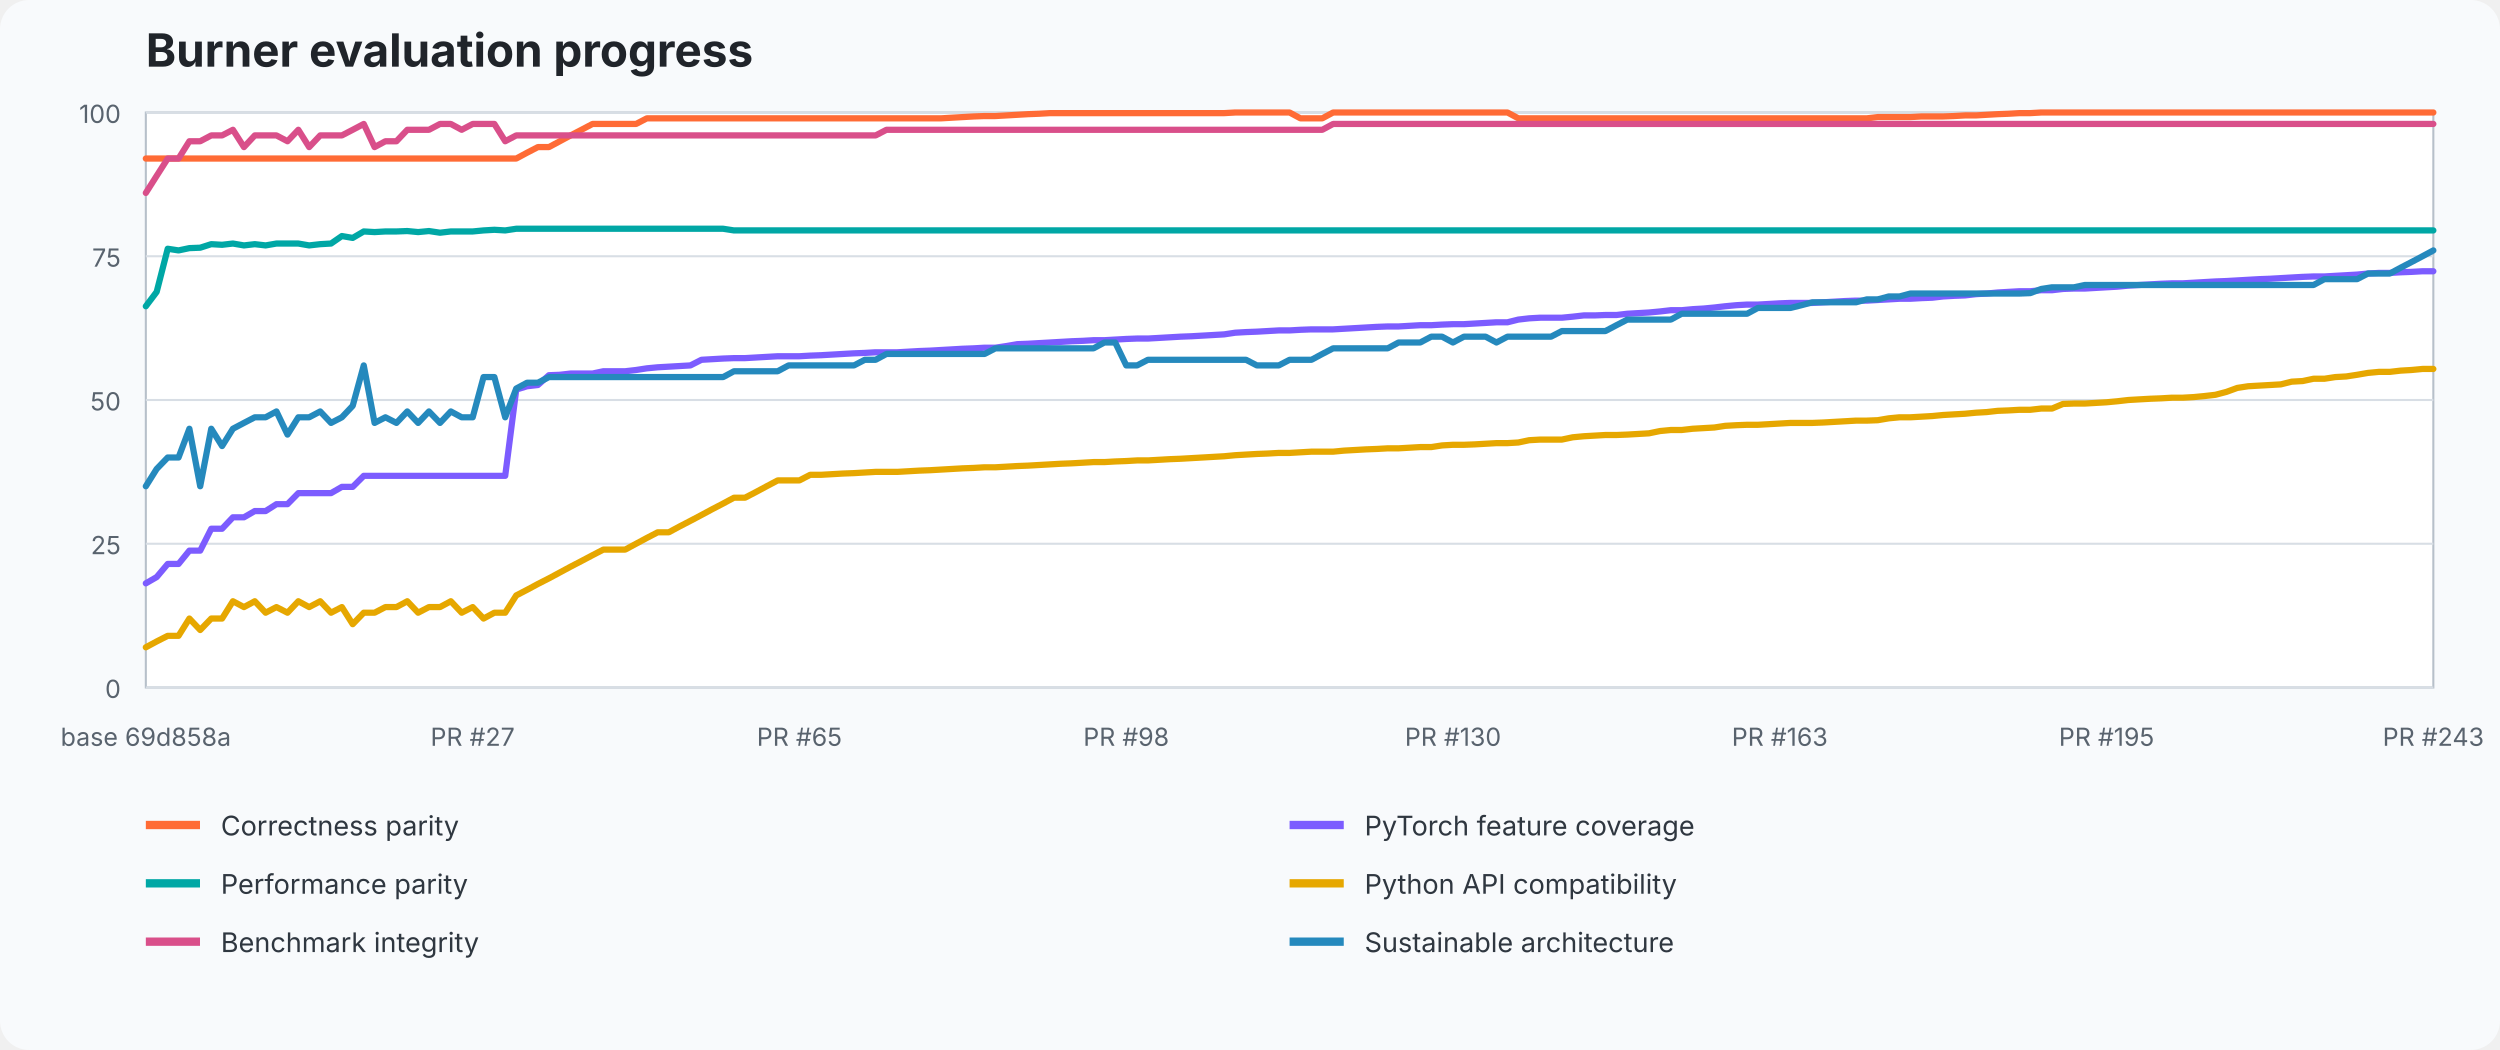
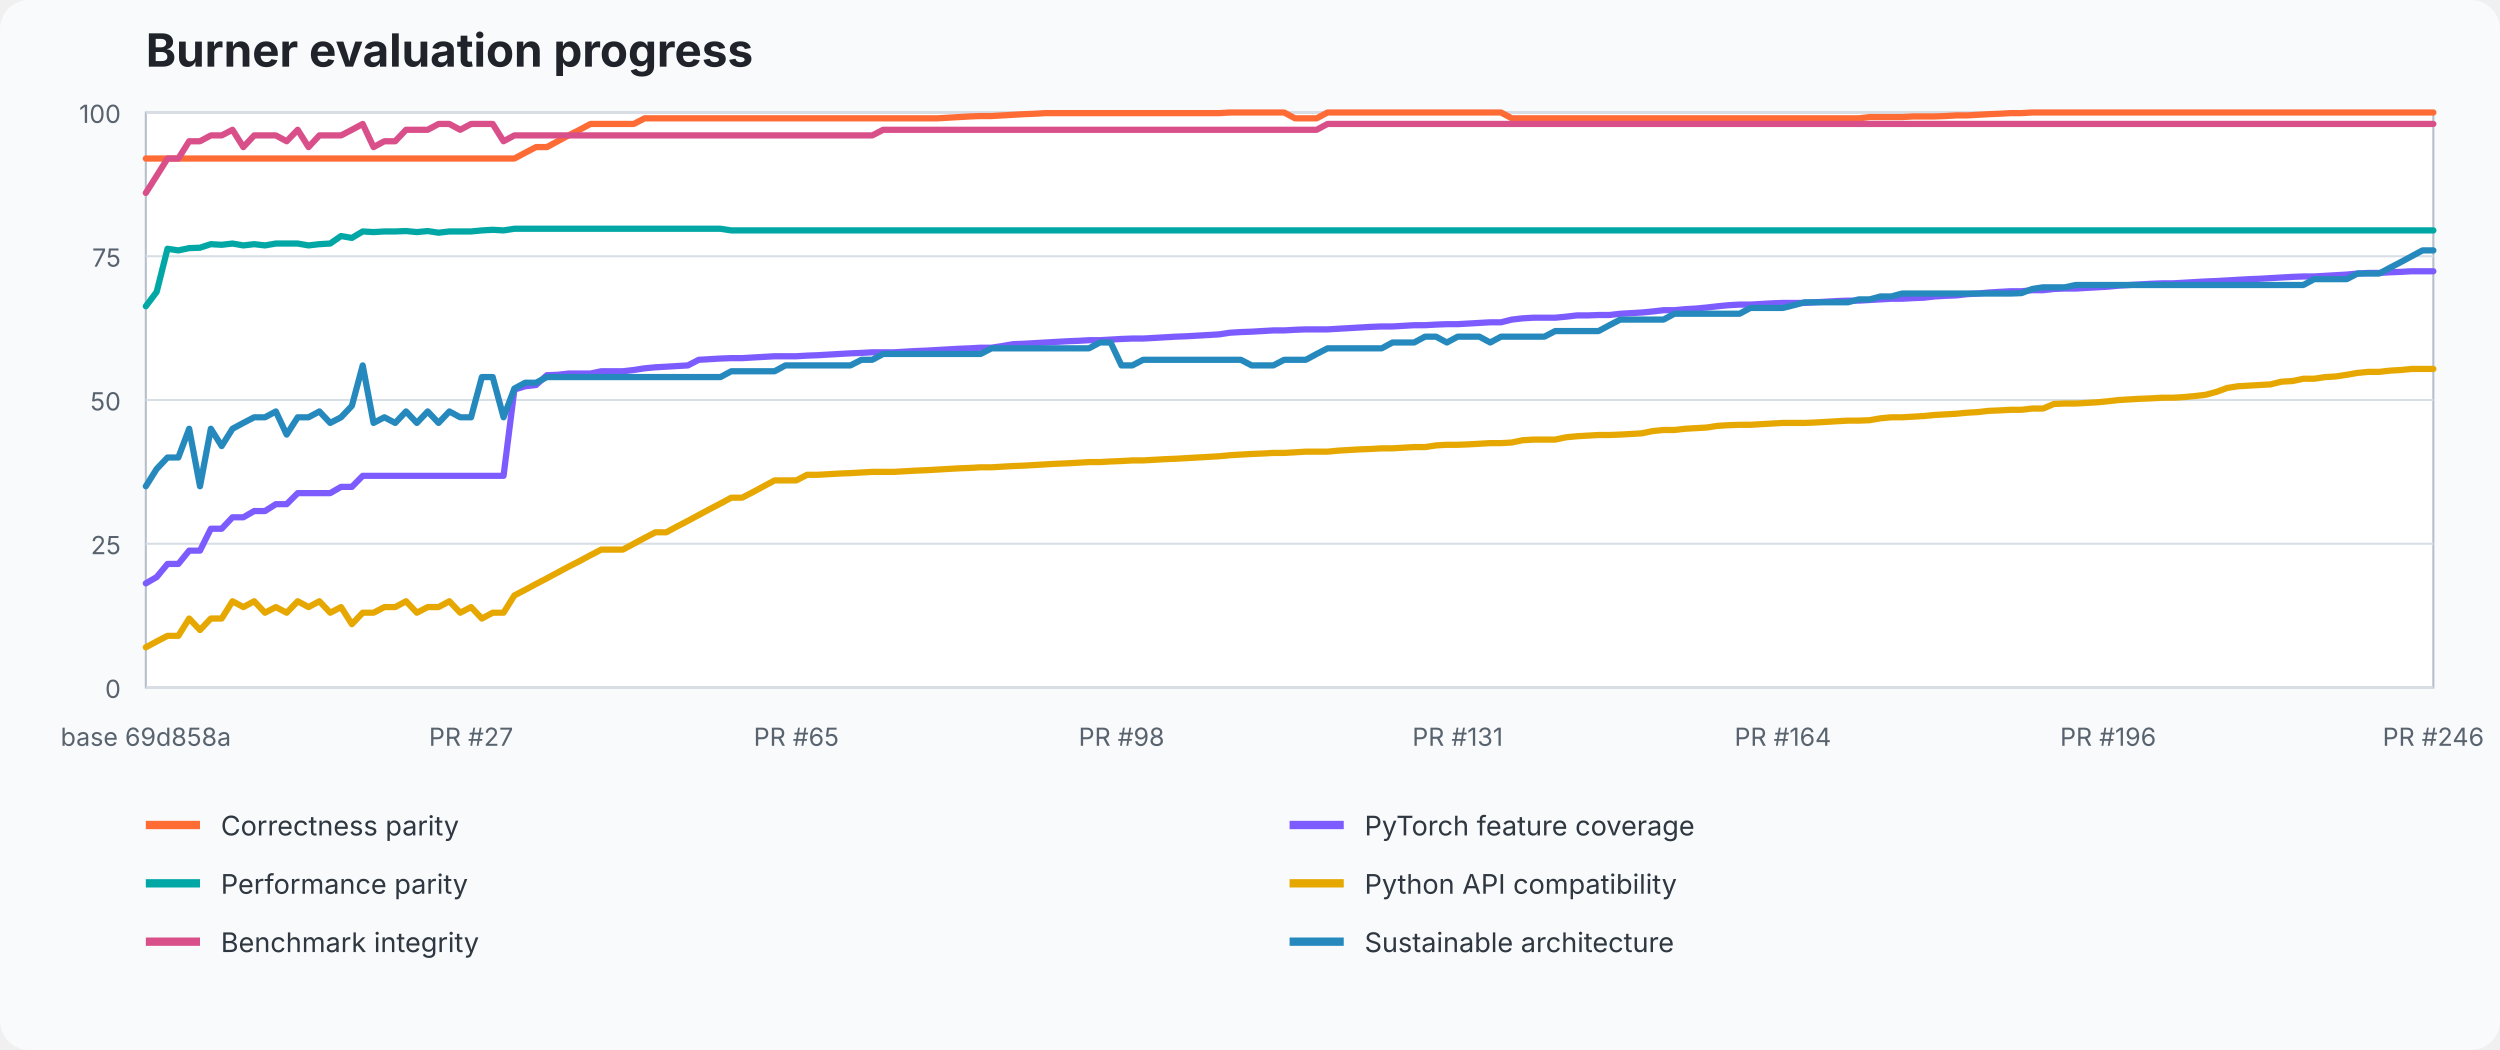
<svg xmlns="http://www.w3.org/2000/svg" width="1200" height="504" viewBox="0 0 1200 504" role="img" aria-labelledby="title desc">
  <style>text{font-family:ui-sans-serif,system-ui,-apple-system,BlinkMacSystemFont,"Segoe UI",sans-serif}.title{font-size:22px;font-weight:700;fill:#20242a}.axis{font-size:12px;fill:#59636e}.legend{font-size:13px;fill:#2f3740}.grid{stroke:#d8dee5;stroke-width:1}.plot{fill:#fff;stroke:#b7c0ca}</style>
  <rect width="100%" height="100%" fill="#f8fafc" rx="14" />
  <text x="70" y="32" class="title">Burner evaluation progress</text>
  <rect x="70" y="54" width="1098" height="276" class="plot" />
  <line x1="70" y1="330" x2="1168" y2="330" class="grid" />
  <text x="58" y="335" text-anchor="end" class="axis">0</text>
  <line x1="70" y1="261" x2="1168" y2="261" class="grid" />
  <text x="58" y="266" text-anchor="end" class="axis">25</text>
  <line x1="70" y1="192" x2="1168" y2="192" class="grid" />
  <text x="58" y="197" text-anchor="end" class="axis">50</text>
  <line x1="70" y1="123" x2="1168" y2="123" class="grid" />
  <text x="58" y="128" text-anchor="end" class="axis">75</text>
  <line x1="70" y1="54" x2="1168" y2="54" class="grid" />
  <text x="58" y="59" text-anchor="end" class="axis">100</text>
-   <polyline points="70.0,76.1 75.2,76.1 80.5,76.1 85.7,76.1 90.9,76.1 96.1,76.1 101.4,76.1 106.6,76.1 111.8,76.1 117.1,76.1 122.3,76.1 127.5,76.1 132.7,76.1 138.0,76.1 143.2,76.1 148.4,76.1 153.7,76.1 158.9,76.1 164.1,76.1 169.3,76.1 174.6,76.1 179.8,76.1 185.0,76.1 190.3,76.1 195.5,76.1 200.7,76.1 205.9,76.1 211.2,76.1 216.4,76.1 221.6,76.1 226.9,76.1 232.1,76.1 237.3,76.1 242.5,76.1 247.8,76.1 253.0,73.3 258.2,70.6 263.5,70.6 268.7,67.8 273.9,65.0 279.1,62.3 284.4,59.5 289.6,59.5 294.8,59.5 300.1,59.5 305.3,59.5 310.5,56.8 315.7,56.8 321.0,56.8 326.2,56.8 331.4,56.8 336.7,56.8 341.9,56.8 347.1,56.8 352.3,56.8 357.6,56.8 362.8,56.8 368.0,56.8 373.3,56.8 378.5,56.8 383.7,56.8 388.9,56.8 394.2,56.8 399.4,56.8 404.6,56.8 409.9,56.8 415.1,56.8 420.3,56.8 425.5,56.8 430.8,56.8 436.0,56.8 441.2,56.8 446.5,56.8 451.7,56.8 456.9,56.5 462.1,56.2 467.4,55.9 472.6,55.7 477.8,55.7 483.1,55.4 488.3,55.1 493.5,54.8 498.7,54.6 504.0,54.3 509.2,54.3 514.4,54.3 519.7,54.3 524.9,54.3 530.1,54.3 535.3,54.3 540.6,54.3 545.8,54.3 551.0,54.3 556.3,54.3 561.5,54.3 566.7,54.3 571.9,54.3 577.2,54.3 582.4,54.3 587.6,54.3 592.9,54.0 598.1,54.0 603.3,54.0 608.5,54.0 613.8,54.0 619.0,54.0 624.2,56.8 629.5,56.8 634.7,56.8 639.9,54.0 645.1,54.0 650.4,54.0 655.6,54.0 660.8,54.0 666.1,54.0 671.3,54.0 676.5,54.0 681.7,54.0 687.0,54.0 692.2,54.0 697.4,54.0 702.7,54.0 707.9,54.0 713.1,54.0 718.3,54.0 723.6,54.0 728.8,56.8 734.0,56.8 739.3,56.8 744.5,56.8 749.7,56.8 754.9,56.8 760.2,56.8 765.4,56.8 770.6,56.8 775.9,56.8 781.1,56.8 786.3,56.8 791.5,56.8 796.8,56.8 802.0,56.8 807.2,56.8 812.5,56.8 817.7,56.8 822.9,56.8 828.1,56.8 833.4,56.8 838.6,56.8 843.8,56.8 849.1,56.8 854.3,56.8 859.5,56.8 864.7,56.8 870.0,56.8 875.2,56.8 880.4,56.8 885.7,56.8 890.9,56.8 896.1,56.8 901.3,56.2 906.6,56.2 911.8,56.2 917.0,56.2 922.3,55.9 927.5,55.9 932.7,55.9 937.9,55.7 943.2,55.4 948.4,55.4 953.6,55.1 958.9,54.8 964.1,54.6 969.3,54.3 974.5,54.3 979.8,54.0 985.0,54.0 990.2,54.0 995.5,54.0 1000.7,54.0 1005.9,54.0 1011.1,54.0 1016.4,54.0 1021.6,54.0 1026.8,54.0 1032.1,54.0 1037.3,54.0 1042.5,54.0 1047.7,54.0 1053.0,54.0 1058.2,54.0 1063.4,54.0 1068.7,54.0 1073.9,54.0 1079.1,54.0 1084.3,54.0 1089.6,54.0 1094.8,54.0 1100.0,54.0 1105.3,54.0 1110.5,54.0 1115.7,54.0 1120.9,54.0 1126.2,54.0 1131.4,54.0 1136.6,54.0 1141.9,54.0 1147.1,54.0 1152.3,54.0 1157.5,54.0 1162.8,54.0 1168.0,54.0" fill="none" stroke="#ff6b35" stroke-width="3" stroke-linejoin="round" stroke-linecap="round" />
-   <polyline points="70.0,280.0 75.2,277.0 80.5,270.7 85.7,270.7 90.9,264.3 96.1,264.3 101.4,253.8 106.6,253.8 111.8,248.3 117.1,248.3 122.3,245.3 127.5,245.3 132.7,242.0 138.0,242.0 143.2,236.7 148.4,236.7 153.7,236.7 158.9,236.7 164.1,233.7 169.3,233.7 174.6,228.4 179.8,228.4 185.0,228.4 190.3,228.4 195.5,228.4 200.7,228.4 205.9,228.4 211.2,228.4 216.4,228.4 221.6,228.4 226.9,228.4 232.1,228.4 237.3,228.4 242.5,228.4 247.8,187.0 253.0,185.4 258.2,184.8 263.5,180.1 268.7,179.9 273.9,179.3 279.1,179.3 284.4,179.3 289.6,178.2 294.8,178.2 300.1,178.2 305.3,177.6 310.5,176.8 315.7,176.3 321.0,176.0 326.2,175.7 331.4,175.4 336.7,172.7 341.9,172.4 347.1,172.1 352.3,171.9 357.6,171.9 362.8,171.6 368.0,171.3 373.3,171.0 378.5,171.0 383.7,171.0 388.9,170.7 394.2,170.5 399.4,170.2 404.6,169.9 409.9,169.6 415.1,169.4 420.3,169.1 425.5,169.1 430.8,169.1 436.0,168.8 441.2,168.5 446.5,168.3 451.7,168.0 456.9,167.7 462.1,167.4 467.4,167.2 472.6,166.9 477.8,166.9 483.1,166.1 488.3,165.2 493.5,165.0 498.7,164.7 504.0,164.4 509.2,164.1 514.4,163.8 519.7,163.6 524.9,163.3 530.1,163.3 535.3,163.0 540.6,162.7 545.8,162.5 551.0,162.5 556.3,162.2 561.5,161.9 566.7,161.6 571.9,161.4 577.2,161.1 582.4,160.8 587.6,160.5 592.9,159.7 598.1,159.4 603.3,159.2 608.5,158.9 613.8,158.6 619.0,158.6 624.2,158.3 629.5,158.1 634.7,158.1 639.9,158.1 645.1,157.8 650.4,157.5 655.6,157.2 660.8,156.9 666.1,156.7 671.3,156.7 676.5,156.4 681.7,156.1 687.0,156.1 692.2,155.8 697.4,155.6 702.7,155.6 707.9,155.3 713.1,155.0 718.3,154.7 723.6,154.7 728.8,153.4 734.0,152.8 739.3,152.5 744.5,152.5 749.7,152.5 754.9,152.0 760.2,151.4 765.4,151.4 770.6,151.2 775.9,151.2 781.1,150.6 786.3,150.3 791.5,150.0 796.8,149.5 802.0,148.9 807.2,148.9 812.5,148.4 817.7,148.1 822.9,147.6 828.1,147.0 833.4,146.5 838.6,146.2 843.8,146.2 849.1,145.9 854.3,145.6 859.5,145.4 864.7,145.4 870.0,145.4 875.2,145.1 880.4,144.8 885.7,144.5 890.9,144.3 896.1,144.3 901.3,144.0 906.6,143.7 911.8,143.4 917.0,143.4 922.3,143.1 927.5,142.9 932.7,142.3 937.9,142.0 943.2,141.8 948.4,141.2 953.6,140.9 958.9,140.4 964.1,140.1 969.3,139.8 974.5,139.8 979.8,139.3 985.0,139.3 990.2,138.7 995.5,138.5 1000.7,138.5 1005.9,138.2 1011.1,137.9 1016.4,137.6 1021.6,137.1 1026.8,136.8 1032.1,136.5 1037.3,136.2 1042.5,136.0 1047.7,136.0 1053.0,135.7 1058.2,135.4 1063.4,135.1 1068.7,134.9 1073.9,134.6 1079.1,134.3 1084.3,134.0 1089.6,133.8 1094.8,133.5 1100.0,133.2 1105.3,132.9 1110.5,132.7 1115.7,132.7 1120.9,132.4 1126.2,132.1 1131.4,131.8 1136.6,131.3 1141.9,131.0 1147.1,131.0 1152.3,130.7 1157.5,130.5 1162.8,130.2 1168.0,130.2" fill="none" stroke="#7c5cff" stroke-width="3" stroke-linejoin="round" stroke-linecap="round" />
-   <polyline points="70.0,147.0 75.2,140.1 80.5,119.4 85.7,120.2 90.9,119.1 96.1,118.9 101.4,117.2 106.6,117.5 111.8,116.9 117.1,117.8 122.3,117.2 127.5,117.8 132.7,116.9 138.0,116.9 143.2,116.9 148.4,117.8 153.7,117.2 158.9,116.9 164.1,113.3 169.3,114.2 174.6,111.1 179.8,111.4 185.0,111.1 190.3,111.1 195.5,110.9 200.7,111.4 205.9,110.9 211.2,111.7 216.4,111.1 221.6,111.1 226.9,111.1 232.1,110.6 237.3,110.3 242.5,110.6 247.8,109.8 253.0,109.8 258.2,109.8 263.5,109.8 268.7,109.8 273.9,109.8 279.1,109.8 284.4,109.8 289.6,109.8 294.8,109.8 300.1,109.8 305.3,109.8 310.5,109.8 315.7,109.8 321.0,109.8 326.2,109.8 331.4,109.8 336.7,109.8 341.9,109.8 347.1,109.8 352.3,110.6 357.6,110.6 362.8,110.6 368.0,110.6 373.3,110.6 378.5,110.6 383.7,110.6 388.9,110.6 394.2,110.6 399.4,110.6 404.6,110.6 409.9,110.6 415.1,110.6 420.3,110.6 425.5,110.6 430.8,110.6 436.0,110.6 441.2,110.6 446.5,110.6 451.7,110.6 456.9,110.6 462.1,110.6 467.4,110.6 472.6,110.6 477.8,110.6 483.1,110.6 488.3,110.6 493.5,110.6 498.7,110.6 504.0,110.6 509.2,110.6 514.4,110.6 519.7,110.6 524.9,110.6 530.1,110.6 535.3,110.6 540.6,110.6 545.8,110.6 551.0,110.6 556.3,110.6 561.5,110.6 566.7,110.6 571.9,110.6 577.2,110.6 582.4,110.6 587.6,110.6 592.9,110.6 598.1,110.6 603.3,110.6 608.5,110.6 613.8,110.6 619.0,110.6 624.2,110.6 629.5,110.6 634.7,110.6 639.9,110.6 645.1,110.6 650.4,110.6 655.6,110.6 660.8,110.6 666.1,110.6 671.3,110.6 676.5,110.6 681.7,110.6 687.0,110.6 692.2,110.6 697.4,110.6 702.7,110.6 707.9,110.6 713.1,110.6 718.3,110.6 723.6,110.6 728.8,110.6 734.0,110.6 739.3,110.6 744.5,110.6 749.7,110.6 754.9,110.6 760.2,110.6 765.4,110.6 770.6,110.6 775.9,110.6 781.1,110.6 786.3,110.6 791.5,110.6 796.8,110.6 802.0,110.6 807.2,110.6 812.5,110.6 817.7,110.6 822.9,110.6 828.1,110.6 833.4,110.6 838.6,110.6 843.8,110.6 849.1,110.6 854.3,110.6 859.5,110.6 864.7,110.6 870.0,110.6 875.2,110.6 880.4,110.6 885.7,110.6 890.9,110.6 896.1,110.6 901.3,110.6 906.6,110.6 911.8,110.6 917.0,110.6 922.3,110.6 927.5,110.6 932.7,110.6 937.9,110.6 943.2,110.6 948.4,110.6 953.6,110.6 958.9,110.6 964.1,110.6 969.3,110.6 974.5,110.6 979.8,110.6 985.0,110.6 990.2,110.6 995.5,110.6 1000.7,110.6 1005.9,110.6 1011.1,110.6 1016.4,110.6 1021.6,110.6 1026.8,110.6 1032.1,110.6 1037.3,110.6 1042.5,110.6 1047.7,110.6 1053.0,110.6 1058.2,110.6 1063.4,110.6 1068.7,110.6 1073.9,110.6 1079.1,110.6 1084.3,110.6 1089.6,110.6 1094.8,110.6 1100.0,110.6 1105.3,110.6 1110.5,110.6 1115.7,110.6 1120.9,110.6 1126.2,110.6 1131.4,110.6 1136.6,110.6 1141.9,110.6 1147.1,110.6 1152.3,110.6 1157.5,110.6 1162.8,110.6 1168.0,110.6" fill="none" stroke="#00a7a5" stroke-width="3" stroke-linejoin="round" stroke-linecap="round" />
-   <polyline points="70.0,310.7 75.2,307.9 80.5,305.2 85.7,305.2 90.9,296.9 96.1,302.4 101.4,296.9 106.6,296.9 111.8,288.6 117.1,291.4 122.3,288.6 127.5,294.1 132.7,291.4 138.0,294.1 143.2,288.6 148.4,291.4 153.7,288.6 158.9,294.1 164.1,291.4 169.3,299.6 174.6,294.1 179.8,294.1 185.0,291.4 190.3,291.4 195.5,288.6 200.7,294.1 205.9,291.4 211.2,291.4 216.4,288.6 221.6,294.1 226.9,291.4 232.1,296.9 237.3,294.1 242.5,294.1 247.8,285.8 253.0,283.1 258.2,280.3 263.5,277.6 268.7,274.8 273.9,272.0 279.1,269.3 284.4,266.5 289.6,263.8 294.8,263.8 300.1,263.8 305.3,261.0 310.5,258.2 315.7,255.5 321.0,255.5 326.2,252.7 331.4,250.0 336.7,247.2 341.9,244.4 347.1,241.7 352.3,238.9 357.6,238.9 362.8,236.2 368.0,233.4 373.3,230.6 378.5,230.6 383.7,230.6 388.9,227.9 394.2,227.9 399.4,227.6 404.6,227.3 409.9,227.1 415.1,226.8 420.3,226.5 425.5,226.5 430.8,226.5 436.0,226.2 441.2,225.9 446.5,225.7 451.7,225.4 456.9,225.1 462.1,224.8 467.4,224.6 472.6,224.3 477.8,224.3 483.1,224.0 488.3,223.7 493.5,223.5 498.7,223.2 504.0,222.9 509.2,222.6 514.4,222.4 519.7,222.1 524.9,221.8 530.1,221.8 535.3,221.5 540.6,221.3 545.8,221.0 551.0,221.0 556.3,220.7 561.5,220.4 566.7,220.2 571.9,219.9 577.2,219.6 582.4,219.3 587.6,219.0 592.9,218.5 598.1,218.2 603.3,217.9 608.5,217.7 613.8,217.4 619.0,217.4 624.2,217.1 629.5,216.8 634.7,216.8 639.9,216.8 645.1,216.3 650.4,216.0 655.6,215.7 660.8,215.5 666.1,215.2 671.3,215.2 676.5,214.9 681.7,214.6 687.0,214.6 692.2,213.8 697.4,213.5 702.7,213.5 707.9,213.3 713.1,213.0 718.3,212.7 723.6,212.7 728.8,212.4 734.0,211.3 739.3,211.0 744.5,211.0 749.7,211.0 754.9,209.9 760.2,209.4 765.4,209.1 770.6,208.8 775.9,208.8 781.1,208.6 786.3,208.3 791.5,208.0 796.8,206.9 802.0,206.4 807.2,206.4 812.5,205.8 817.7,205.5 822.9,205.2 828.1,204.4 833.4,204.1 838.6,203.9 843.8,203.9 849.1,203.6 854.3,203.3 859.5,203.0 864.7,203.0 870.0,203.0 875.2,202.8 880.4,202.5 885.7,202.2 890.9,201.9 896.1,201.9 901.3,201.7 906.6,200.8 911.8,200.3 917.0,200.3 922.3,200.0 927.5,199.7 932.7,199.2 937.9,198.9 943.2,198.6 948.4,198.1 953.6,197.8 958.9,197.2 964.1,197.0 969.3,196.7 974.5,196.7 979.8,196.1 985.0,196.1 990.2,193.9 995.5,193.7 1000.7,193.7 1005.9,193.4 1011.1,193.1 1016.4,192.6 1021.6,192.0 1026.8,191.7 1032.1,191.4 1037.3,191.2 1042.5,190.9 1047.7,190.9 1053.0,190.6 1058.2,190.1 1063.4,189.5 1068.7,188.1 1073.9,186.2 1079.1,185.4 1084.3,185.1 1089.6,184.8 1094.8,184.5 1100.0,183.2 1105.3,182.9 1110.5,181.8 1115.7,181.8 1120.9,181.0 1126.2,180.7 1131.4,179.9 1136.6,179.0 1141.9,178.5 1147.1,178.5 1152.3,177.9 1157.5,177.6 1162.8,177.1 1168.0,177.1" fill="none" stroke="#e6a700" stroke-width="3" stroke-linejoin="round" stroke-linecap="round" />
-   <polyline points="70.0,92.6 75.2,84.4 80.5,76.1 85.7,76.1 90.9,67.8 96.1,67.8 101.4,65.0 106.6,65.0 111.8,62.3 117.1,70.6 122.3,65.0 127.5,65.0 132.7,65.0 138.0,67.8 143.2,62.3 148.4,70.6 153.7,65.0 158.9,65.0 164.1,65.0 169.3,62.3 174.6,59.5 179.8,70.6 185.0,67.8 190.3,67.8 195.5,62.3 200.7,62.3 205.9,62.3 211.2,59.5 216.4,59.5 221.6,62.3 226.9,59.5 232.1,59.5 237.3,59.5 242.5,67.8 247.8,65.0 253.0,65.0 258.2,65.0 263.5,65.0 268.7,65.0 273.9,65.0 279.1,65.0 284.4,65.0 289.6,65.0 294.8,65.0 300.1,65.0 305.3,65.0 310.5,65.0 315.7,65.0 321.0,65.0 326.2,65.0 331.4,65.0 336.7,65.0 341.9,65.0 347.1,65.0 352.3,65.0 357.6,65.0 362.8,65.0 368.0,65.0 373.3,65.0 378.5,65.0 383.7,65.0 388.9,65.0 394.2,65.0 399.4,65.0 404.6,65.0 409.9,65.0 415.1,65.0 420.3,65.0 425.5,62.3 430.8,62.3 436.0,62.3 441.2,62.3 446.5,62.3 451.7,62.3 456.9,62.3 462.1,62.3 467.4,62.3 472.6,62.3 477.8,62.3 483.1,62.3 488.3,62.3 493.5,62.3 498.7,62.3 504.0,62.3 509.2,62.3 514.4,62.3 519.7,62.3 524.9,62.3 530.1,62.3 535.3,62.3 540.6,62.3 545.8,62.3 551.0,62.3 556.3,62.3 561.5,62.3 566.7,62.3 571.9,62.3 577.2,62.3 582.4,62.3 587.6,62.3 592.9,62.3 598.1,62.3 603.3,62.3 608.5,62.3 613.8,62.3 619.0,62.3 624.2,62.3 629.5,62.3 634.7,62.3 639.9,59.5 645.1,59.5 650.4,59.5 655.6,59.5 660.8,59.5 666.1,59.5 671.3,59.5 676.5,59.5 681.7,59.5 687.0,59.5 692.2,59.5 697.4,59.5 702.7,59.5 707.9,59.5 713.1,59.5 718.3,59.5 723.6,59.5 728.8,59.5 734.0,59.5 739.3,59.5 744.5,59.5 749.7,59.5 754.9,59.5 760.2,59.5 765.4,59.5 770.6,59.5 775.9,59.5 781.1,59.5 786.3,59.5 791.5,59.5 796.8,59.5 802.0,59.5 807.2,59.5 812.5,59.5 817.7,59.5 822.9,59.5 828.1,59.5 833.4,59.5 838.6,59.5 843.8,59.5 849.1,59.5 854.3,59.5 859.5,59.5 864.7,59.5 870.0,59.5 875.2,59.5 880.4,59.5 885.7,59.5 890.9,59.5 896.1,59.5 901.3,59.5 906.6,59.5 911.8,59.5 917.0,59.5 922.3,59.5 927.5,59.5 932.7,59.5 937.9,59.5 943.2,59.5 948.4,59.5 953.6,59.5 958.9,59.5 964.1,59.5 969.3,59.5 974.5,59.5 979.8,59.5 985.0,59.5 990.2,59.5 995.5,59.5 1000.7,59.5 1005.9,59.5 1011.1,59.5 1016.4,59.5 1021.6,59.5 1026.8,59.5 1032.1,59.5 1037.3,59.5 1042.5,59.5 1047.7,59.5 1053.0,59.5 1058.2,59.5 1063.4,59.5 1068.7,59.5 1073.9,59.5 1079.1,59.5 1084.3,59.5 1089.6,59.5 1094.8,59.5 1100.0,59.5 1105.3,59.5 1110.5,59.5 1115.7,59.5 1120.9,59.5 1126.2,59.5 1131.4,59.5 1136.6,59.5 1141.9,59.5 1147.1,59.5 1152.3,59.5 1157.5,59.5 1162.8,59.5 1168.0,59.5" fill="none" stroke="#d94f8a" stroke-width="3" stroke-linejoin="round" stroke-linecap="round" />
-   <polyline points="70.0,233.4 75.2,225.1 80.5,219.6 85.7,219.6 90.9,205.8 96.1,233.4 101.4,205.8 106.6,214.1 111.8,205.8 117.1,203.0 122.3,200.3 127.5,200.3 132.7,197.5 138.0,208.6 143.2,200.3 148.4,200.3 153.7,197.5 158.9,203.0 164.1,200.3 169.3,194.8 174.6,175.4 179.8,203.0 185.0,200.3 190.3,203.0 195.5,197.5 200.7,203.0 205.9,197.5 211.2,203.0 216.4,197.5 221.6,200.3 226.9,200.3 232.1,181.0 237.3,181.0 242.5,200.3 247.8,186.5 253.0,183.7 258.2,183.7 263.5,181.0 268.7,181.0 273.9,181.0 279.1,181.0 284.4,181.0 289.6,181.0 294.8,181.0 300.1,181.0 305.3,181.0 310.5,181.0 315.7,181.0 321.0,181.0 326.2,181.0 331.4,181.0 336.7,181.0 341.9,181.0 347.1,181.0 352.3,178.2 357.6,178.2 362.8,178.2 368.0,178.2 373.3,178.2 378.5,175.4 383.7,175.4 388.9,175.4 394.2,175.4 399.4,175.4 404.6,175.4 409.9,175.4 415.1,172.7 420.3,172.7 425.5,169.9 430.8,169.9 436.0,169.9 441.2,169.9 446.5,169.9 451.7,169.9 456.9,169.9 462.1,169.9 467.4,169.9 472.6,169.9 477.8,167.2 483.1,167.2 488.3,167.2 493.5,167.2 498.7,167.2 504.0,167.2 509.2,167.2 514.4,167.2 519.7,167.2 524.9,167.2 530.1,164.4 535.3,164.4 540.6,175.4 545.8,175.4 551.0,172.7 556.3,172.7 561.5,172.7 566.7,172.7 571.9,172.7 577.2,172.7 582.4,172.7 587.6,172.7 592.9,172.7 598.1,172.7 603.3,175.4 608.5,175.4 613.8,175.4 619.0,172.7 624.2,172.7 629.5,172.7 634.7,169.9 639.9,167.2 645.1,167.2 650.4,167.2 655.6,167.2 660.8,167.2 666.1,167.2 671.3,164.4 676.5,164.4 681.7,164.4 687.0,161.6 692.2,161.6 697.4,164.4 702.7,161.6 707.9,161.6 713.1,161.6 718.3,164.4 723.6,161.6 728.8,161.6 734.0,161.6 739.3,161.6 744.5,161.6 749.7,158.9 754.9,158.9 760.2,158.9 765.4,158.9 770.6,158.9 775.9,156.1 781.1,153.4 786.3,153.4 791.5,153.4 796.8,153.4 802.0,153.4 807.2,150.6 812.5,150.6 817.7,150.6 822.9,150.6 828.1,150.6 833.4,150.6 838.6,150.6 843.8,147.8 849.1,147.8 854.3,147.8 859.5,147.8 864.7,146.5 870.0,145.1 875.2,145.1 880.4,145.1 885.7,145.1 890.9,145.1 896.1,143.7 901.3,143.7 906.6,142.3 911.8,142.3 917.0,140.9 922.3,140.9 927.5,140.9 932.7,140.9 937.9,140.9 943.2,140.9 948.4,140.9 953.6,140.9 958.9,140.9 964.1,140.9 969.3,140.9 974.5,140.7 979.8,138.7 985.0,137.9 990.2,137.9 995.5,137.9 1000.7,136.8 1005.9,136.8 1011.1,136.8 1016.4,136.8 1021.6,136.8 1026.8,136.8 1032.1,136.8 1037.3,136.8 1042.5,136.8 1047.7,136.8 1053.0,136.8 1058.2,136.8 1063.4,136.8 1068.7,136.8 1073.9,136.8 1079.1,136.8 1084.3,136.8 1089.6,136.8 1094.8,136.8 1100.0,136.8 1105.3,136.8 1110.5,136.8 1115.7,134.0 1120.9,134.0 1126.2,134.0 1131.4,134.0 1136.6,131.3 1141.9,131.3 1147.1,131.3 1152.3,128.5 1157.5,125.8 1162.8,123.0 1168.0,120.2" fill="none" stroke="#2589bd" stroke-width="3" stroke-linejoin="round" stroke-linecap="round" />
+   <polyline points="70.0,76.1 75.2,76.1 80.4,76.1 85.6,76.1 90.8,76.1 96.0,76.1 101.2,76.1 106.4,76.1 111.6,76.1 116.8,76.1 122.0,76.1 127.2,76.1 132.4,76.1 137.6,76.1 142.9,76.1 148.1,76.1 153.3,76.1 158.5,76.1 163.7,76.1 168.9,76.1 174.1,76.1 179.3,76.1 184.5,76.1 189.7,76.1 194.9,76.1 200.1,76.1 205.3,76.1 210.5,76.1 215.7,76.1 220.9,76.1 226.1,76.1 231.3,76.1 236.5,76.1 241.7,76.1 246.9,76.1 252.1,73.3 257.3,70.6 262.5,70.6 267.7,67.8 272.9,65.0 278.2,62.3 283.4,59.5 288.6,59.5 293.8,59.5 299.0,59.5 304.2,59.5 309.4,56.8 314.6,56.8 319.8,56.8 325.0,56.8 330.2,56.8 335.4,56.8 340.6,56.8 345.8,56.8 351.0,56.8 356.2,56.8 361.4,56.8 366.6,56.8 371.8,56.8 377.0,56.8 382.2,56.8 387.4,56.8 392.6,56.8 397.8,56.8 403.0,56.8 408.2,56.8 413.5,56.8 418.7,56.8 423.9,56.8 429.1,56.8 434.3,56.8 439.5,56.8 444.7,56.8 449.9,56.8 455.1,56.5 460.3,56.2 465.5,55.9 470.7,55.7 475.9,55.7 481.1,55.4 486.3,55.1 491.5,54.8 496.7,54.6 501.9,54.3 507.1,54.3 512.3,54.3 517.5,54.3 522.7,54.3 527.9,54.3 533.1,54.3 538.3,54.3 543.5,54.3 548.7,54.3 554.0,54.3 559.2,54.3 564.4,54.3 569.6,54.3 574.8,54.3 580.0,54.3 585.2,54.3 590.4,54.0 595.6,54.0 600.8,54.0 606.0,54.0 611.2,54.0 616.4,54.0 621.6,56.8 626.8,56.8 632.0,56.8 637.2,54.0 642.4,54.0 647.6,54.0 652.8,54.0 658.0,54.0 663.2,54.0 668.4,54.0 673.6,54.0 678.8,54.0 684.0,54.0 689.3,54.0 694.5,54.0 699.7,54.0 704.9,54.0 710.1,54.0 715.3,54.0 720.5,54.0 725.7,56.8 730.9,56.8 736.1,56.8 741.3,56.8 746.5,56.8 751.7,56.8 756.9,56.8 762.1,56.8 767.3,56.8 772.5,56.8 777.7,56.8 782.9,56.8 788.1,56.8 793.3,56.8 798.5,56.8 803.7,56.8 808.9,56.8 814.1,56.8 819.3,56.8 824.5,56.8 829.8,56.8 835.0,56.8 840.2,56.8 845.4,56.8 850.6,56.8 855.8,56.8 861.0,56.8 866.2,56.8 871.4,56.8 876.6,56.8 881.8,56.8 887.0,56.8 892.2,56.8 897.4,56.2 902.6,56.2 907.8,56.2 913.0,56.2 918.2,55.9 923.4,55.9 928.6,55.9 933.8,55.7 939.0,55.4 944.2,55.4 949.4,55.1 954.6,54.8 959.8,54.6 965.1,54.3 970.3,54.3 975.5,54.0 980.7,54.0 985.9,54.0 991.1,54.0 996.3,54.0 1001.5,54.0 1006.7,54.0 1011.9,54.0 1017.1,54.0 1022.3,54.0 1027.5,54.0 1032.7,54.0 1037.9,54.0 1043.1,54.0 1048.3,54.0 1053.5,54.0 1058.7,54.0 1063.9,54.0 1069.1,54.0 1074.3,54.0 1079.5,54.0 1084.7,54.0 1089.9,54.0 1095.1,54.0 1100.4,54.0 1105.6,54.0 1110.8,54.0 1116.0,54.0 1121.2,54.0 1126.4,54.0 1131.6,54.0 1136.8,54.0 1142.0,54.0 1147.2,54.0 1152.4,54.0 1157.6,54.0 1162.8,54.0 1168.0,54.0" fill="none" stroke="#ff6b35" stroke-width="3" stroke-linejoin="round" stroke-linecap="round" />
+   <polyline points="70.0,280.0 75.2,277.0 80.4,270.7 85.6,270.7 90.8,264.3 96.0,264.3 101.2,253.8 106.4,253.8 111.6,248.3 116.8,248.3 122.0,245.3 127.2,245.3 132.4,242.0 137.6,242.0 142.9,236.7 148.1,236.7 153.3,236.7 158.5,236.7 163.7,233.7 168.9,233.7 174.1,228.4 179.3,228.4 184.5,228.4 189.7,228.4 194.9,228.4 200.1,228.4 205.3,228.4 210.5,228.4 215.7,228.4 220.9,228.4 226.1,228.4 231.3,228.4 236.5,228.4 241.7,228.4 246.9,187.0 252.1,185.4 257.3,184.8 262.5,180.1 267.7,179.9 272.9,179.3 278.2,179.3 283.4,179.3 288.6,178.2 293.8,178.2 299.0,178.2 304.2,177.6 309.4,176.8 314.6,176.3 319.8,176.0 325.0,175.7 330.2,175.4 335.4,172.7 340.6,172.4 345.8,172.1 351.0,171.9 356.2,171.9 361.4,171.6 366.6,171.3 371.8,171.0 377.0,171.0 382.2,171.0 387.4,170.7 392.6,170.5 397.8,170.2 403.0,169.9 408.2,169.6 413.5,169.4 418.7,169.1 423.9,169.1 429.1,169.1 434.3,168.8 439.5,168.5 444.7,168.3 449.9,168.0 455.1,167.7 460.3,167.4 465.5,167.2 470.7,166.9 475.9,166.9 481.1,166.1 486.3,165.2 491.5,165.0 496.7,164.7 501.9,164.4 507.1,164.1 512.3,163.8 517.5,163.6 522.7,163.3 527.9,163.3 533.1,163.0 538.3,162.7 543.5,162.5 548.7,162.5 554.0,162.2 559.2,161.9 564.4,161.6 569.6,161.4 574.8,161.1 580.0,160.8 585.2,160.5 590.4,159.7 595.6,159.4 600.8,159.2 606.0,158.9 611.2,158.6 616.4,158.6 621.6,158.3 626.8,158.1 632.0,158.1 637.2,158.1 642.4,157.8 647.6,157.5 652.8,157.2 658.0,156.9 663.2,156.7 668.4,156.7 673.6,156.4 678.8,156.1 684.0,156.1 689.3,155.8 694.5,155.6 699.7,155.6 704.9,155.3 710.1,155.0 715.3,154.7 720.5,154.7 725.7,153.4 730.9,152.8 736.1,152.5 741.3,152.5 746.5,152.5 751.7,152.0 756.9,151.4 762.1,151.4 767.3,151.2 772.5,151.2 777.7,150.6 782.9,150.3 788.1,150.0 793.3,149.5 798.5,148.9 803.7,148.9 808.9,148.4 814.1,148.1 819.3,147.6 824.5,147.0 829.8,146.5 835.0,146.2 840.2,146.2 845.4,145.9 850.6,145.6 855.8,145.4 861.0,145.4 866.2,145.4 871.4,145.1 876.6,144.8 881.8,144.5 887.0,144.3 892.2,144.3 897.4,144.0 902.6,143.7 907.8,143.4 913.0,143.4 918.2,143.1 923.4,142.9 928.6,142.3 933.8,142.0 939.0,141.8 944.2,141.2 949.4,140.9 954.6,140.4 959.8,140.1 965.1,139.8 970.3,139.8 975.5,139.3 980.7,139.3 985.9,138.7 991.1,138.5 996.3,138.5 1001.5,138.2 1006.7,137.9 1011.9,137.6 1017.1,137.1 1022.3,136.8 1027.5,136.5 1032.7,136.2 1037.9,136.0 1043.1,136.0 1048.3,135.7 1053.5,135.4 1058.7,135.1 1063.9,134.9 1069.1,134.6 1074.3,134.3 1079.5,134.0 1084.7,133.8 1089.9,133.5 1095.1,133.2 1100.4,132.9 1105.6,132.7 1110.8,132.7 1116.0,132.4 1121.2,132.1 1126.4,131.8 1131.6,131.3 1136.8,131.0 1142.0,131.0 1147.2,130.7 1152.4,130.5 1157.6,130.2 1162.8,130.2 1168.0,130.2" fill="none" stroke="#7c5cff" stroke-width="3" stroke-linejoin="round" stroke-linecap="round" />
+   <polyline points="70.0,147.0 75.2,140.1 80.4,119.4 85.6,120.2 90.8,119.1 96.0,118.9 101.2,117.2 106.4,117.5 111.6,116.9 116.8,117.8 122.0,117.2 127.2,117.8 132.4,116.9 137.6,116.9 142.9,116.9 148.1,117.8 153.3,117.2 158.5,116.9 163.7,113.3 168.9,114.2 174.1,111.1 179.3,111.4 184.5,111.1 189.7,111.1 194.9,110.9 200.1,111.4 205.3,110.9 210.5,111.7 215.7,111.1 220.9,111.1 226.1,111.1 231.3,110.6 236.5,110.3 241.7,110.6 246.9,109.8 252.1,109.8 257.3,109.8 262.5,109.8 267.7,109.8 272.9,109.8 278.2,109.8 283.4,109.8 288.6,109.8 293.8,109.8 299.0,109.8 304.2,109.8 309.4,109.8 314.6,109.8 319.8,109.8 325.0,109.8 330.2,109.8 335.4,109.8 340.6,109.8 345.8,109.8 351.0,110.6 356.2,110.6 361.4,110.6 366.6,110.6 371.8,110.6 377.0,110.6 382.2,110.6 387.4,110.6 392.6,110.6 397.8,110.6 403.0,110.6 408.2,110.6 413.5,110.6 418.7,110.6 423.9,110.6 429.1,110.6 434.3,110.6 439.5,110.6 444.7,110.6 449.9,110.6 455.1,110.6 460.3,110.6 465.5,110.6 470.7,110.6 475.9,110.6 481.1,110.6 486.3,110.6 491.5,110.6 496.7,110.6 501.9,110.6 507.1,110.6 512.3,110.6 517.5,110.6 522.7,110.6 527.9,110.6 533.1,110.6 538.3,110.6 543.5,110.6 548.7,110.6 554.0,110.6 559.2,110.6 564.4,110.6 569.6,110.6 574.8,110.6 580.0,110.6 585.2,110.6 590.4,110.6 595.6,110.6 600.8,110.6 606.0,110.6 611.2,110.6 616.4,110.6 621.6,110.6 626.8,110.6 632.0,110.6 637.2,110.6 642.4,110.6 647.6,110.6 652.8,110.6 658.0,110.6 663.2,110.6 668.4,110.6 673.6,110.6 678.8,110.6 684.0,110.6 689.3,110.6 694.5,110.6 699.7,110.6 704.9,110.6 710.1,110.6 715.3,110.6 720.5,110.6 725.7,110.6 730.9,110.6 736.1,110.6 741.3,110.6 746.5,110.6 751.7,110.6 756.9,110.6 762.1,110.6 767.3,110.6 772.5,110.6 777.7,110.6 782.9,110.6 788.1,110.6 793.3,110.6 798.5,110.6 803.7,110.6 808.9,110.6 814.1,110.6 819.3,110.6 824.5,110.6 829.8,110.6 835.0,110.6 840.2,110.6 845.4,110.6 850.6,110.6 855.8,110.6 861.0,110.6 866.2,110.6 871.4,110.6 876.6,110.6 881.8,110.6 887.0,110.6 892.2,110.6 897.4,110.6 902.6,110.6 907.8,110.6 913.0,110.6 918.2,110.6 923.4,110.6 928.6,110.6 933.8,110.6 939.0,110.6 944.2,110.6 949.4,110.6 954.6,110.6 959.8,110.6 965.1,110.6 970.3,110.6 975.5,110.6 980.7,110.6 985.9,110.6 991.1,110.6 996.3,110.6 1001.5,110.6 1006.7,110.6 1011.9,110.6 1017.1,110.6 1022.3,110.6 1027.5,110.6 1032.7,110.6 1037.9,110.6 1043.1,110.6 1048.3,110.6 1053.5,110.6 1058.7,110.6 1063.9,110.6 1069.1,110.6 1074.3,110.6 1079.5,110.6 1084.7,110.6 1089.9,110.6 1095.1,110.6 1100.4,110.6 1105.6,110.6 1110.8,110.6 1116.0,110.6 1121.2,110.6 1126.4,110.6 1131.6,110.6 1136.8,110.6 1142.0,110.6 1147.2,110.6 1152.4,110.6 1157.6,110.6 1162.8,110.6 1168.0,110.6" fill="none" stroke="#00a7a5" stroke-width="3" stroke-linejoin="round" stroke-linecap="round" />
+   <polyline points="70.0,310.7 75.2,307.9 80.4,305.2 85.6,305.2 90.8,296.9 96.0,302.4 101.2,296.9 106.4,296.9 111.6,288.6 116.8,291.4 122.0,288.6 127.2,294.1 132.4,291.4 137.6,294.1 142.9,288.6 148.1,291.4 153.3,288.6 158.5,294.1 163.7,291.4 168.9,299.6 174.1,294.1 179.3,294.1 184.5,291.4 189.7,291.4 194.9,288.6 200.1,294.1 205.3,291.4 210.5,291.4 215.7,288.6 220.9,294.1 226.1,291.4 231.3,296.9 236.5,294.1 241.7,294.1 246.9,285.8 252.1,283.1 257.3,280.3 262.5,277.6 267.7,274.8 272.9,272.0 278.2,269.3 283.4,266.5 288.6,263.8 293.8,263.8 299.0,263.8 304.2,261.0 309.4,258.2 314.6,255.5 319.8,255.5 325.0,252.7 330.2,250.0 335.4,247.2 340.6,244.4 345.8,241.7 351.0,238.9 356.2,238.9 361.4,236.2 366.6,233.4 371.8,230.6 377.0,230.6 382.2,230.6 387.4,227.9 392.6,227.9 397.8,227.6 403.0,227.3 408.2,227.1 413.5,226.8 418.7,226.5 423.9,226.5 429.1,226.5 434.3,226.2 439.5,225.9 444.7,225.7 449.9,225.4 455.1,225.1 460.3,224.8 465.5,224.6 470.7,224.3 475.9,224.3 481.1,224.0 486.3,223.7 491.5,223.5 496.7,223.2 501.9,222.9 507.1,222.6 512.3,222.4 517.5,222.1 522.7,221.8 527.9,221.8 533.1,221.5 538.3,221.3 543.5,221.0 548.7,221.0 554.0,220.7 559.2,220.4 564.4,220.2 569.6,219.9 574.8,219.6 580.0,219.3 585.2,219.0 590.4,218.5 595.6,218.2 600.8,217.9 606.0,217.7 611.2,217.4 616.4,217.4 621.6,217.1 626.8,216.8 632.0,216.8 637.2,216.8 642.4,216.3 647.6,216.0 652.8,215.7 658.0,215.5 663.2,215.2 668.4,215.2 673.6,214.9 678.8,214.6 684.0,214.6 689.3,213.8 694.5,213.5 699.7,213.5 704.9,213.3 710.1,213.0 715.3,212.7 720.5,212.7 725.7,212.4 730.9,211.3 736.1,211.0 741.3,211.0 746.5,211.0 751.7,209.9 756.9,209.4 762.1,209.1 767.3,208.8 772.5,208.8 777.7,208.6 782.9,208.3 788.1,208.0 793.3,206.9 798.5,206.4 803.7,206.4 808.9,205.8 814.1,205.5 819.3,205.2 824.5,204.4 829.8,204.1 835.0,203.9 840.2,203.9 845.4,203.6 850.6,203.3 855.8,203.0 861.0,203.0 866.2,203.0 871.4,202.8 876.6,202.5 881.8,202.2 887.0,201.9 892.2,201.9 897.4,201.7 902.6,200.8 907.8,200.3 913.0,200.3 918.2,200.0 923.4,199.7 928.6,199.2 933.8,198.9 939.0,198.6 944.2,198.1 949.4,197.8 954.6,197.2 959.8,197.0 965.1,196.7 970.3,196.7 975.5,196.1 980.7,196.1 985.9,193.9 991.1,193.7 996.3,193.7 1001.5,193.4 1006.7,193.1 1011.9,192.6 1017.1,192.0 1022.3,191.7 1027.5,191.4 1032.7,191.2 1037.9,190.9 1043.1,190.9 1048.3,190.6 1053.5,190.1 1058.7,189.5 1063.9,188.1 1069.1,186.2 1074.3,185.4 1079.5,185.1 1084.7,184.8 1089.9,184.5 1095.1,183.2 1100.4,182.9 1105.6,181.8 1110.8,181.8 1116.0,181.0 1121.2,180.7 1126.4,179.9 1131.6,179.0 1136.8,178.5 1142.0,178.5 1147.2,177.9 1152.4,177.6 1157.6,177.1 1162.8,177.1 1168.0,177.1" fill="none" stroke="#e6a700" stroke-width="3" stroke-linejoin="round" stroke-linecap="round" />
+   <polyline points="70.0,92.6 75.2,84.4 80.4,76.1 85.6,76.1 90.8,67.8 96.0,67.8 101.2,65.0 106.4,65.0 111.6,62.3 116.8,70.6 122.0,65.0 127.2,65.0 132.4,65.0 137.6,67.8 142.9,62.3 148.1,70.6 153.3,65.0 158.5,65.0 163.7,65.0 168.9,62.3 174.1,59.5 179.3,70.6 184.5,67.8 189.7,67.8 194.9,62.3 200.1,62.3 205.3,62.3 210.5,59.5 215.7,59.5 220.9,62.3 226.1,59.5 231.3,59.5 236.5,59.5 241.7,67.8 246.9,65.0 252.1,65.0 257.3,65.0 262.5,65.0 267.7,65.0 272.9,65.0 278.2,65.0 283.4,65.0 288.6,65.0 293.8,65.0 299.0,65.0 304.2,65.0 309.4,65.0 314.6,65.0 319.8,65.0 325.0,65.0 330.2,65.0 335.4,65.0 340.6,65.0 345.8,65.0 351.0,65.0 356.2,65.0 361.4,65.0 366.6,65.0 371.8,65.0 377.0,65.0 382.2,65.0 387.4,65.0 392.6,65.0 397.8,65.0 403.0,65.0 408.2,65.0 413.5,65.0 418.7,65.0 423.9,62.3 429.1,62.3 434.3,62.3 439.5,62.3 444.7,62.3 449.9,62.3 455.1,62.3 460.3,62.3 465.5,62.3 470.7,62.3 475.9,62.3 481.1,62.3 486.3,62.3 491.5,62.3 496.7,62.3 501.9,62.3 507.1,62.3 512.3,62.3 517.5,62.3 522.7,62.3 527.9,62.3 533.1,62.3 538.3,62.3 543.5,62.3 548.7,62.3 554.0,62.3 559.2,62.3 564.4,62.3 569.6,62.3 574.8,62.3 580.0,62.3 585.2,62.3 590.4,62.3 595.6,62.3 600.8,62.3 606.0,62.3 611.2,62.3 616.4,62.3 621.6,62.3 626.8,62.3 632.0,62.3 637.2,59.5 642.4,59.5 647.6,59.5 652.8,59.5 658.0,59.5 663.2,59.5 668.4,59.5 673.6,59.5 678.8,59.5 684.0,59.5 689.3,59.5 694.5,59.5 699.7,59.5 704.9,59.5 710.1,59.5 715.3,59.5 720.5,59.5 725.7,59.5 730.9,59.5 736.1,59.5 741.3,59.5 746.5,59.5 751.7,59.5 756.9,59.5 762.1,59.5 767.3,59.5 772.5,59.5 777.7,59.5 782.9,59.5 788.1,59.5 793.3,59.5 798.5,59.5 803.7,59.5 808.9,59.5 814.1,59.5 819.3,59.5 824.5,59.5 829.8,59.5 835.0,59.5 840.2,59.5 845.4,59.5 850.6,59.5 855.8,59.5 861.0,59.5 866.2,59.5 871.4,59.5 876.6,59.5 881.8,59.5 887.0,59.5 892.2,59.5 897.4,59.5 902.6,59.5 907.8,59.5 913.0,59.5 918.2,59.5 923.4,59.5 928.6,59.5 933.8,59.5 939.0,59.5 944.2,59.5 949.4,59.5 954.6,59.5 959.8,59.5 965.1,59.5 970.3,59.5 975.5,59.5 980.7,59.5 985.9,59.5 991.1,59.5 996.3,59.5 1001.5,59.5 1006.7,59.5 1011.9,59.5 1017.1,59.5 1022.3,59.5 1027.5,59.5 1032.7,59.5 1037.9,59.5 1043.1,59.5 1048.3,59.5 1053.5,59.5 1058.7,59.5 1063.9,59.5 1069.1,59.5 1074.3,59.5 1079.5,59.5 1084.7,59.5 1089.9,59.5 1095.1,59.5 1100.4,59.5 1105.6,59.5 1110.8,59.5 1116.0,59.5 1121.2,59.5 1126.4,59.5 1131.6,59.5 1136.8,59.5 1142.0,59.5 1147.2,59.5 1152.4,59.5 1157.6,59.5 1162.8,59.5 1168.0,59.5" fill="none" stroke="#d94f8a" stroke-width="3" stroke-linejoin="round" stroke-linecap="round" />
+   <polyline points="70.0,233.4 75.2,225.1 80.4,219.6 85.6,219.6 90.8,205.8 96.0,233.4 101.2,205.8 106.4,214.1 111.6,205.8 116.8,203.0 122.0,200.3 127.2,200.3 132.4,197.5 137.6,208.6 142.9,200.3 148.1,200.3 153.3,197.5 158.5,203.0 163.7,200.3 168.9,194.8 174.1,175.4 179.3,203.0 184.5,200.3 189.7,203.0 194.9,197.5 200.1,203.0 205.3,197.5 210.5,203.0 215.7,197.5 220.9,200.3 226.1,200.3 231.3,181.0 236.5,181.0 241.7,200.3 246.9,186.5 252.1,183.7 257.3,183.7 262.5,181.0 267.7,181.0 272.9,181.0 278.2,181.0 283.4,181.0 288.6,181.0 293.8,181.0 299.0,181.0 304.2,181.0 309.4,181.0 314.6,181.0 319.8,181.0 325.0,181.0 330.2,181.0 335.4,181.0 340.6,181.0 345.8,181.0 351.0,178.2 356.2,178.2 361.4,178.2 366.6,178.2 371.8,178.2 377.0,175.4 382.2,175.4 387.4,175.4 392.6,175.4 397.8,175.4 403.0,175.4 408.2,175.4 413.5,172.7 418.7,172.7 423.9,169.9 429.1,169.9 434.3,169.9 439.5,169.9 444.7,169.9 449.9,169.9 455.1,169.9 460.3,169.9 465.5,169.9 470.7,169.9 475.9,167.2 481.1,167.2 486.3,167.2 491.5,167.2 496.7,167.2 501.9,167.2 507.1,167.2 512.3,167.2 517.5,167.2 522.7,167.2 527.9,164.4 533.1,164.4 538.3,175.4 543.5,175.4 548.7,172.7 554.0,172.7 559.2,172.7 564.4,172.7 569.6,172.7 574.8,172.7 580.0,172.7 585.2,172.7 590.4,172.7 595.6,172.7 600.8,175.4 606.0,175.4 611.2,175.4 616.4,172.7 621.6,172.7 626.8,172.7 632.0,169.9 637.2,167.2 642.4,167.2 647.6,167.2 652.8,167.2 658.0,167.2 663.2,167.2 668.4,164.4 673.6,164.4 678.8,164.4 684.0,161.6 689.3,161.6 694.5,164.4 699.7,161.6 704.9,161.6 710.1,161.6 715.3,164.4 720.5,161.6 725.7,161.6 730.9,161.6 736.1,161.6 741.3,161.6 746.5,158.9 751.7,158.9 756.9,158.9 762.1,158.9 767.3,158.9 772.5,156.1 777.7,153.4 782.9,153.4 788.1,153.4 793.3,153.4 798.5,153.4 803.7,150.6 808.9,150.6 814.1,150.6 819.3,150.6 824.5,150.6 829.8,150.6 835.0,150.6 840.2,147.8 845.4,147.8 850.6,147.8 855.8,147.8 861.0,146.5 866.2,145.1 871.4,145.1 876.6,145.1 881.8,145.1 887.0,145.1 892.2,143.7 897.4,143.7 902.6,142.3 907.8,142.3 913.0,140.9 918.2,140.9 923.4,140.9 928.6,140.9 933.8,140.9 939.0,140.9 944.2,140.9 949.4,140.9 954.6,140.9 959.8,140.9 965.1,140.9 970.3,140.7 975.5,138.7 980.7,137.9 985.9,137.9 991.1,137.9 996.3,136.8 1001.5,136.8 1006.7,136.8 1011.9,136.8 1017.1,136.8 1022.3,136.8 1027.5,136.8 1032.7,136.8 1037.9,136.8 1043.1,136.8 1048.3,136.8 1053.5,136.8 1058.7,136.8 1063.9,136.8 1069.1,136.8 1074.3,136.8 1079.5,136.8 1084.7,136.8 1089.9,136.8 1095.1,136.8 1100.4,136.8 1105.6,136.8 1110.8,134.0 1116.0,134.0 1121.2,134.0 1126.4,134.0 1131.6,131.3 1136.8,131.3 1142.0,131.3 1147.2,128.5 1152.4,125.8 1157.6,123.0 1162.8,120.2 1168.0,120.2" fill="none" stroke="#2589bd" stroke-width="3" stroke-linejoin="round" stroke-linecap="round" />
  <text x="70" y="358" text-anchor="middle" class="axis">base 69d858a</text>
-   <text x="226.857" y="358" text-anchor="middle" class="axis">PR #27</text>
-   <text x="383.714" y="358" text-anchor="middle" class="axis">PR #65</text>
-   <text x="540.571" y="358" text-anchor="middle" class="axis">PR #98</text>
-   <text x="697.429" y="358" text-anchor="middle" class="axis">PR #130</text>
-   <text x="854.286" y="358" text-anchor="middle" class="axis">PR #163</text>
-   <text x="1011.143" y="358" text-anchor="middle" class="axis">PR #195</text>
-   <text x="1168" y="358" text-anchor="middle" class="axis">PR #243</text>
+   <text x="226.114" y="358" text-anchor="middle" class="axis">PR #27</text>
+   <text x="382.227" y="358" text-anchor="middle" class="axis">PR #65</text>
+   <text x="538.341" y="358" text-anchor="middle" class="axis">PR #98</text>
+   <text x="699.659" y="358" text-anchor="middle" class="axis">PR #131</text>
+   <text x="855.773" y="358" text-anchor="middle" class="axis">PR #164</text>
+   <text x="1011.886" y="358" text-anchor="middle" class="axis">PR #196</text>
+   <text x="1168" y="358" text-anchor="middle" class="axis">PR #246</text>
  <line x1="70" y1="396" x2="96" y2="396" stroke="#ff6b35" stroke-width="4" />
  <text x="106" y="401" class="legend">Correctness parity</text>
  <line x1="619" y1="396" x2="645" y2="396" stroke="#7c5cff" stroke-width="4" />
  <text x="655" y="401" class="legend">PyTorch feature coverage</text>
  <line x1="70" y1="424" x2="96" y2="424" stroke="#00a7a5" stroke-width="4" />
  <text x="106" y="429" class="legend">Performance parity</text>
  <line x1="619" y1="424" x2="645" y2="424" stroke="#e6a700" stroke-width="4" />
  <text x="655" y="429" class="legend">Python API compatibility</text>
  <line x1="70" y1="452" x2="96" y2="452" stroke="#d94f8a" stroke-width="4" />
  <text x="106" y="457" class="legend">Benchmark integrity</text>
  <line x1="619" y1="452" x2="645" y2="452" stroke="#2589bd" stroke-width="4" />
  <text x="655" y="457" class="legend">Sustainable architecture</text>
</svg>
